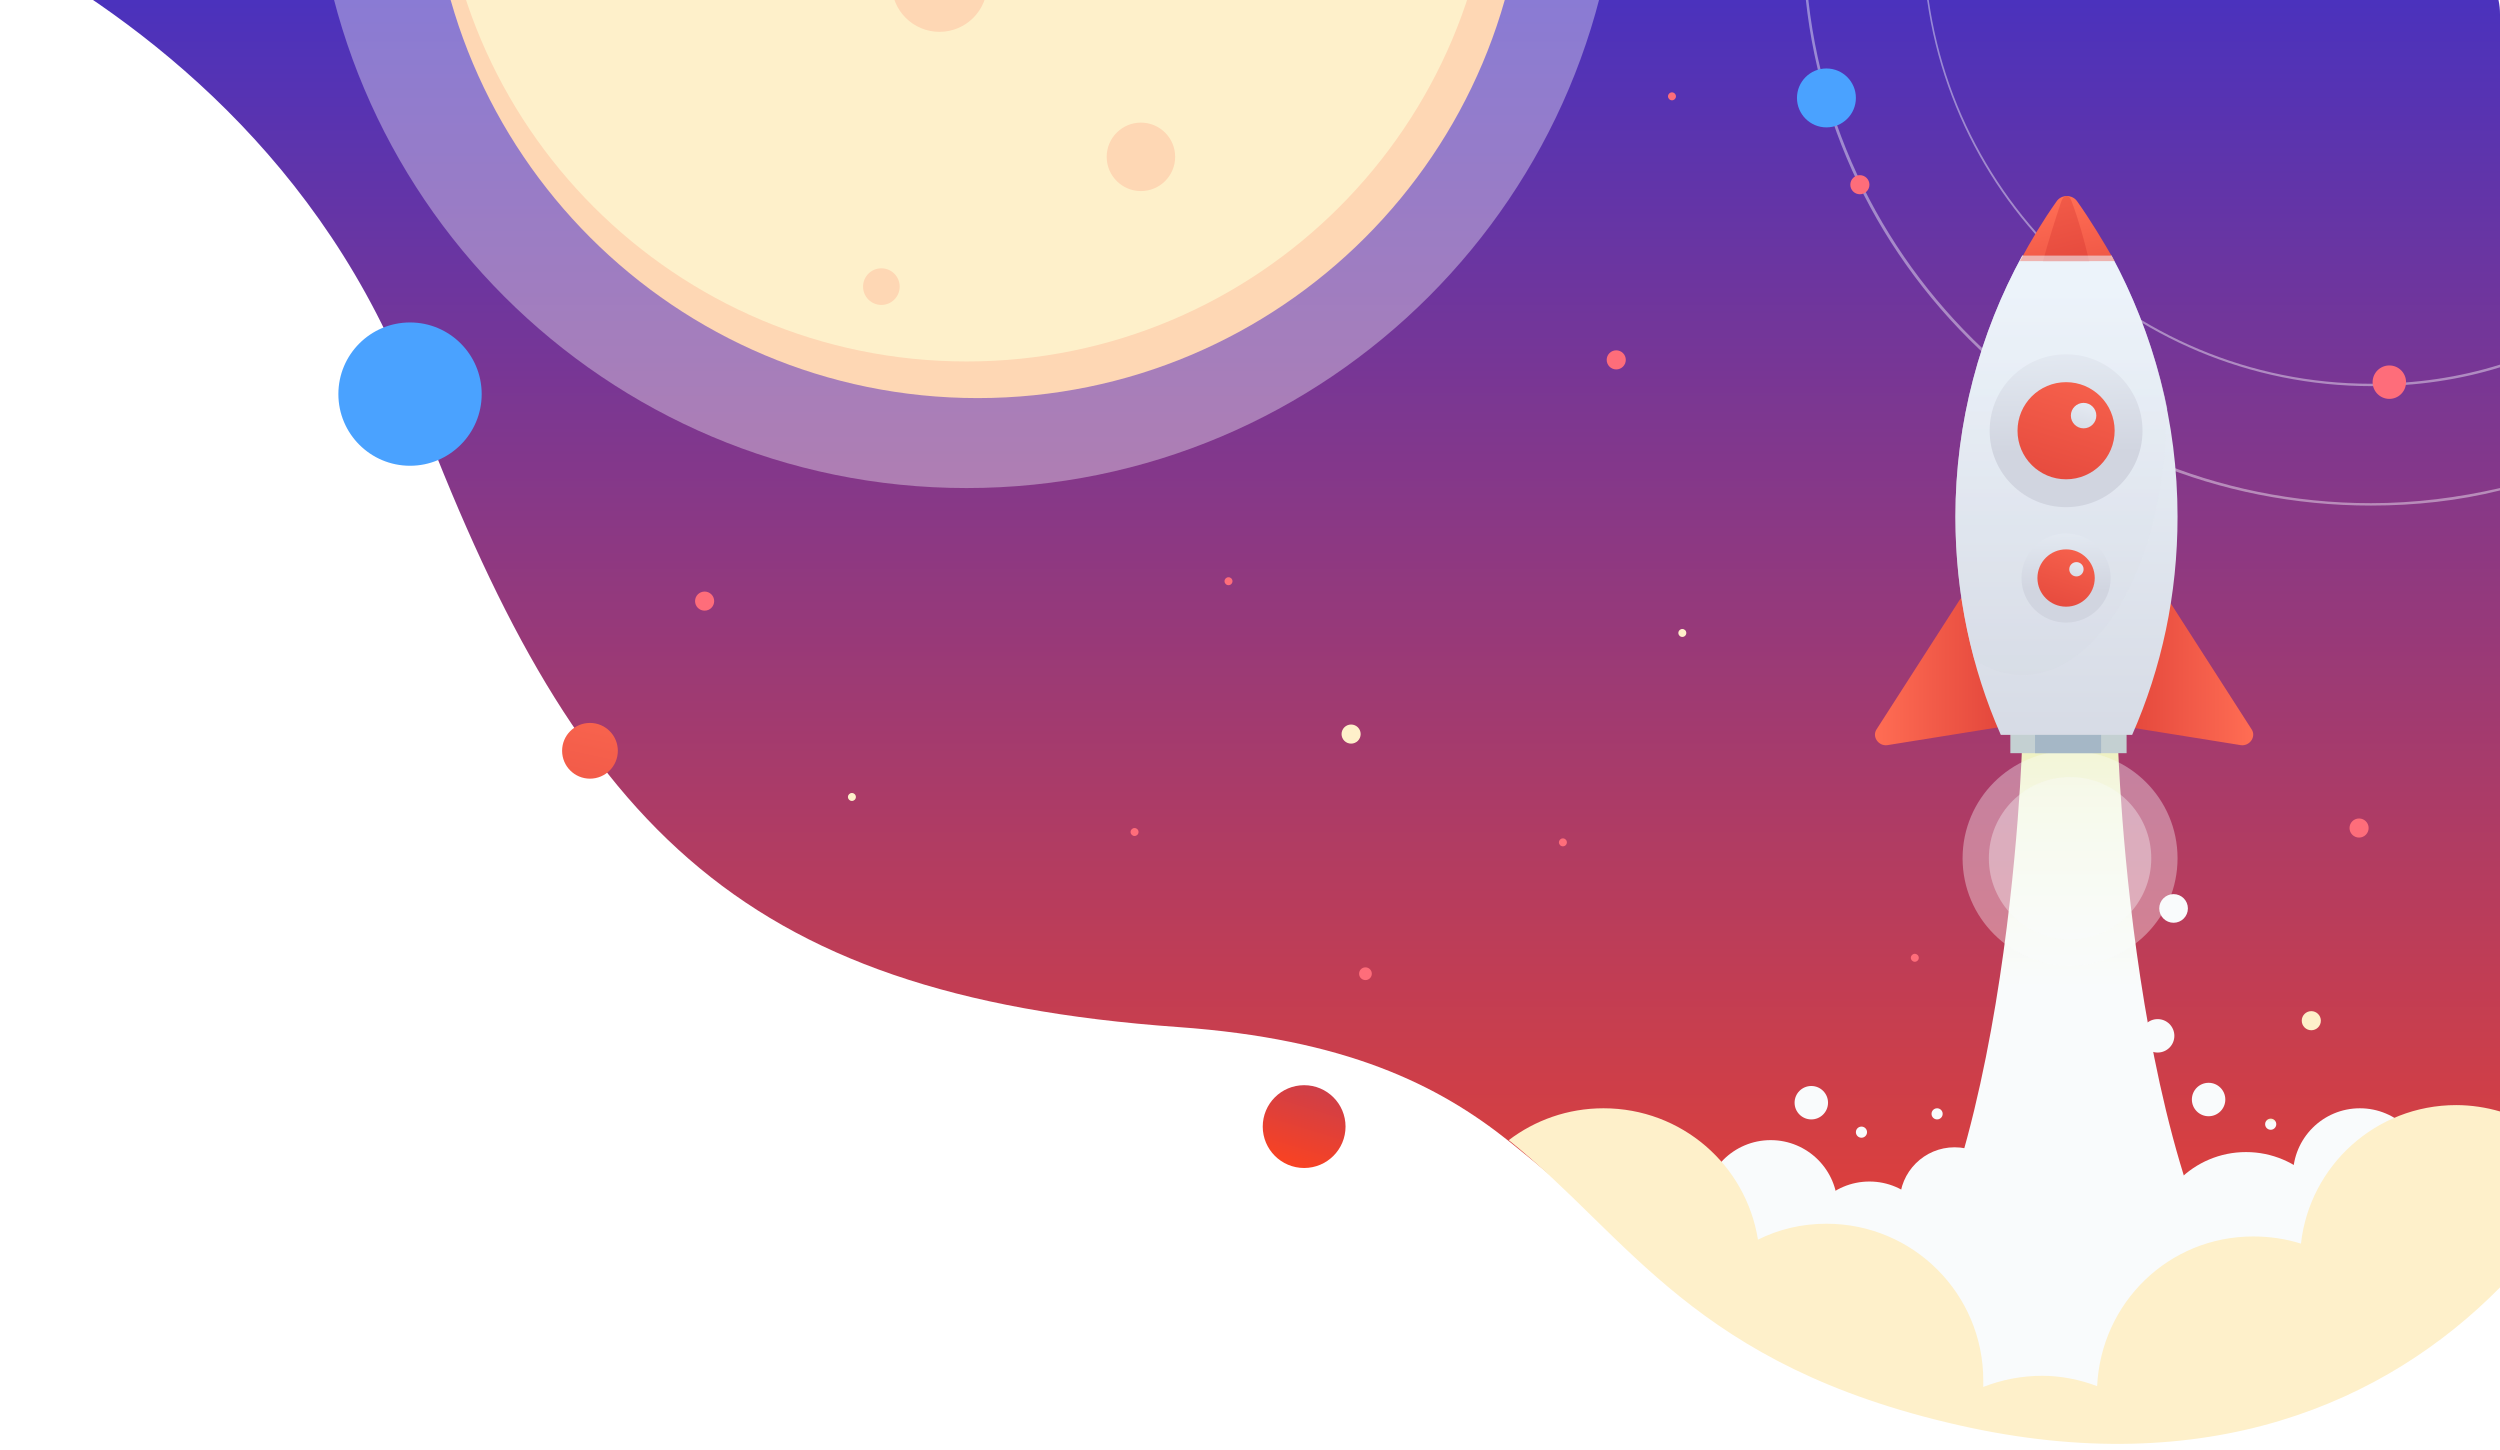
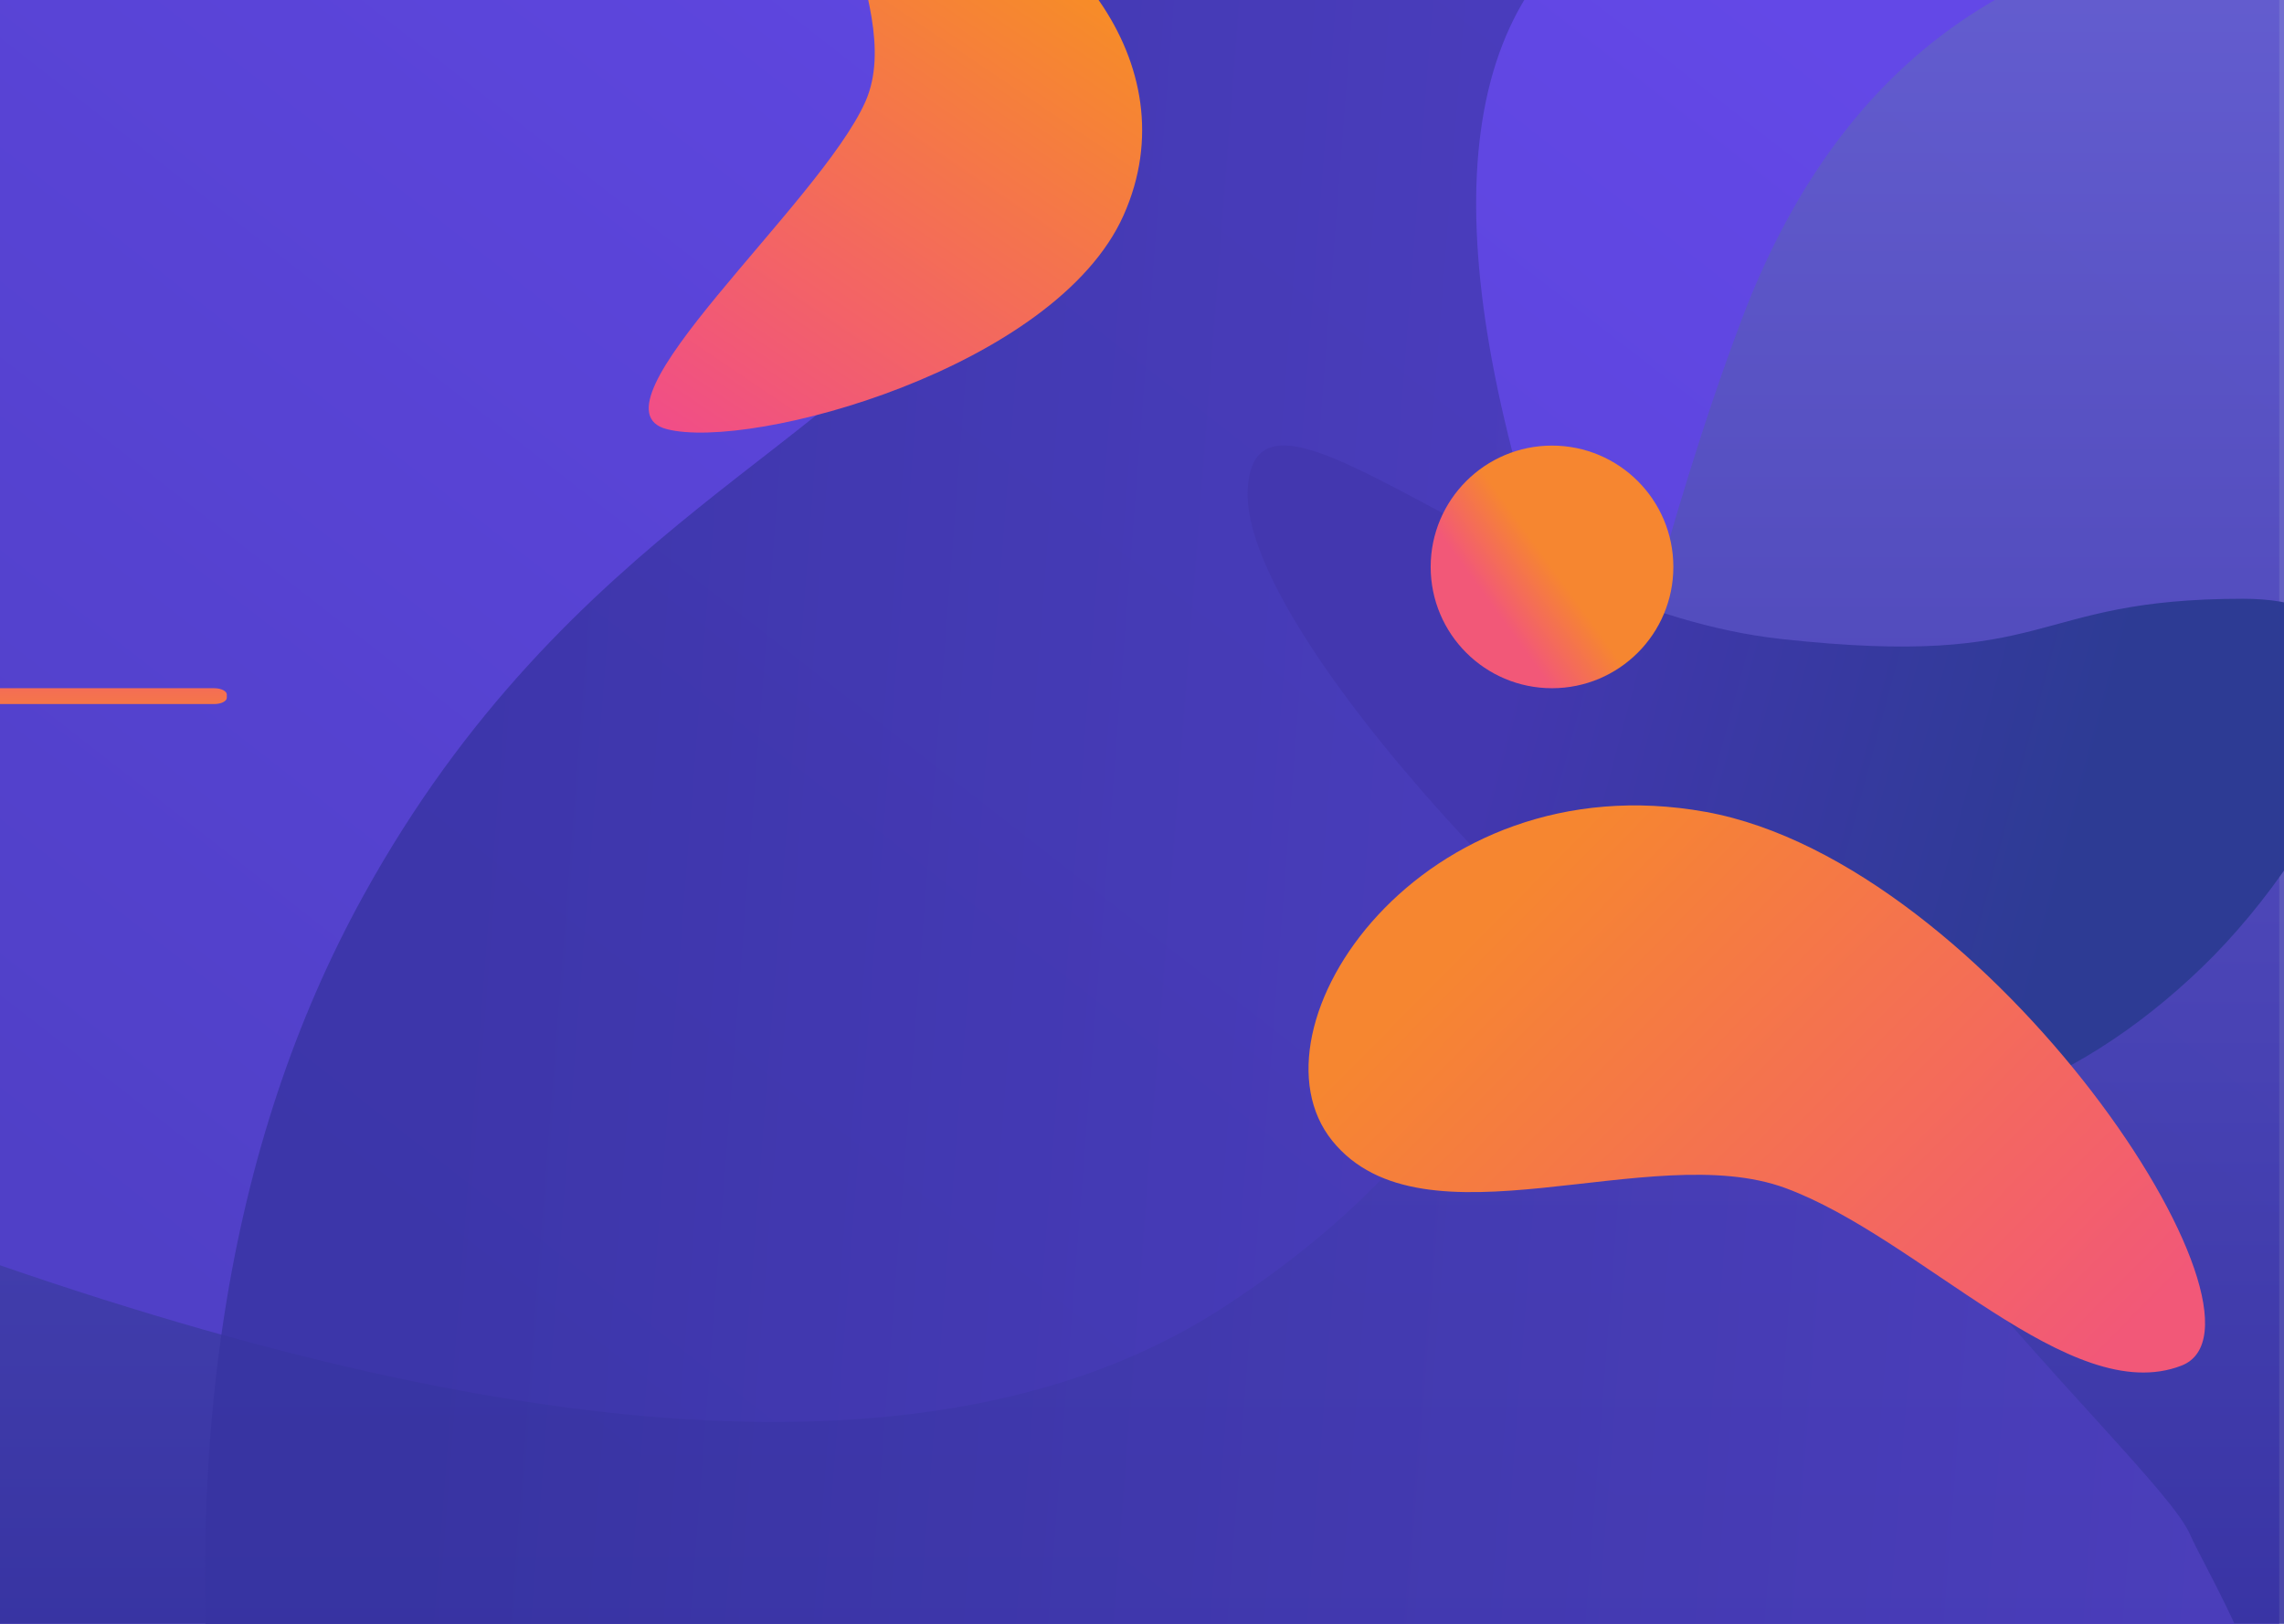
- <svg xmlns="http://www.w3.org/2000/svg" xmlns:xlink="http://www.w3.org/1999/xlink" version="1.1" id="Layer_1" x="0px" y="0px" viewBox="0 0 314 182" style="enable-background:new 0 0 314 182;" xml:space="preserve">
-   <style type="text/css">
- 	.st0{display:none;fill:#F9FBFC;}
- 	.st1{display:none;}
- 	.st2{display:inline;}
- 	.st3{fill:#4AA2FF;}
- 	.st4{font-family:'Montserrat-Bold';}
- 	.st5{font-size:23.298px;}
- 	.st6{fill:#D1DBFA;}
- 	.st7{fill:none;}
- 	.st8{fill:#A8A8A8;}
- 	.st9{font-family:'Montserrat-Regular';}
- 	.st10{font-size:6px;}
- 	.st11{fill:url(#SVGID_1_);}
- 	.st12{fill:#F9FBFC;}
- 	.st13{fill:#ECF3FA;}
- 	.st14{fill:url(#SVGID_2_);}
- 	.st15{fill:url(#SVGID_3_);}
- 	.st16{fill:#FEF0CA;}
- 	.st17{opacity:0.36;fill:#F9FBFC;}
- 	.st18{fill:url(#SVGID_4_);}
- 	.st19{opacity:0.43;}
- 	.st20{opacity:0.26;fill:url(#SVGID_5_);}
- 	.st21{fill:url(#SVGID_6_);}
- 	.st22{fill:url(#SVGID_7_);}
- 	.st23{fill:#C4D0D2;}
- 	.st24{fill:#A5B7C6;}
- 	.st25{fill:url(#SVGID_8_);}
- 	.st26{fill:url(#SVGID_9_);}
- 	.st27{fill:url(#SVGID_10_);}
- 	.st28{opacity:0.58;fill:url(#SVGID_11_);}
- 	.st29{fill:url(#SVGID_12_);}
- 	.st30{fill:url(#SVGID_13_);}
- 	.st31{fill:url(#SVGID_14_);}
- 	.st32{fill:url(#SVGID_15_);}
- 	.st33{fill:url(#SVGID_16_);}
- 	.st34{fill:url(#SVGID_17_);}
- 	.st35{fill:#FE6D7A;}
- 	.st36{clip-path:url(#SVGID_19_);}
- 	.st37{fill:#FED7B4;}
- 	.st38{fill:url(#SVGID_20_);}
- 	.st39{fill:url(#SVGID_21_);}
- </style>
-   <g>
-     <path class="st0" d="M305.2,261H-89.2c-4.9,0-8.8-4-8.8-8.8V1.8C-98-3-94-7-89.2-7h394.3c4.9,0,8.8,4,8.8,8.8v250.3   C314,257,310,261,305.2,261z" />
-     <g class="st1">
-       <g class="st2">
-         <text transform="matrix(1 0 0 1 -78.5002 99.9495)">
-           <tspan x="0" y="0" class="st3 st4 st5">Space</tspan>
-           <tspan x="0" y="26" class="st3 st4 st5">Adventure</tspan>
-         </text>
-         <g>
-           <circle class="st6" cx="-31" cy="140.9" r="1.3" />
-           <circle class="st6" cx="-22.7" cy="140.9" r="1.3" />
-           <circle class="st6" cx="-14.4" cy="140.9" r="1.3" />
-         </g>
-         <g>
-           <rect x="-76.8" y="151.8" class="st7" width="137.5" height="29.9" />
-           <text transform="matrix(0.9 0 0 1 -76.8402 156.0958)">
-             <tspan x="0" y="0" class="st8 st9 st10">Lorem ipsum dolor sit amet, consectetur </tspan>
-             <tspan x="0" y="9.6" class="st8 st9 st10">adipisicing elit, sed do eiusmod tempor incididunt ut labore </tspan>
-             <tspan x="0" y="19.3" class="st8 st9 st10">et dolore magna aliqua. </tspan>
-           </text>
-         </g>
-       </g>
-       <g class="st2">
-         <linearGradient id="SVGID_1_" gradientUnits="userSpaceOnUse" x1="-1.396" y1="187.69" x2="-39.897" y2="233.69">
-           <stop offset="0" style="stop-color:#FF431D" />
-           <stop offset="1" style="stop-color:#002BFF" />
-         </linearGradient>
-         <path class="st11" d="M3.7,212.4h-35.5c-5.2,0-9.5-4.3-9.5-9.5l0,0c0-5.2,4.3-9.5,9.5-9.5H3.7c5.2,0,9.5,4.3,9.5,9.5l0,0     C13.2,208.1,8.9,212.4,3.7,212.4z" />
-         <rect x="-33.6" y="199.8" class="st7" width="39.2" height="7.9" />
-         <text transform="matrix(0.9 0 0 1 -33.5905 204.8057)" class="st12" style="font-family:'Montserrat-SemiBold'; font-size:7px;">Get Started</text>
-       </g>
+ <svg xmlns="http://www.w3.org/2000/svg" width="1440px" height="1024px" viewBox="0 0 1440 1024" version="1.1">
+   <defs>
+     <linearGradient x1="2.5%" y1="73.248%" x2="80.972%" y2="2.467%" id="linearGradient-1">
+       <stop stop-color="#5040C7" offset="0%" />
+       <stop stop-color="#6348E7" offset="100%" />
+     </linearGradient>
+     <linearGradient x1="50%" y1="0%" x2="50%" y2="100%" id="linearGradient-2">
+       <stop stop-color="#6561CD" stop-opacity="0.9" offset="0%" />
+       <stop stop-color="#35329E" stop-opacity="0.9" offset="100%" />
+     </linearGradient>
+     <linearGradient x1="9.943%" y1="71.72%" x2="96.488%" y2="78.681%" id="linearGradient-3">
+       <stop stop-color="#3733A1" offset="0%" />
+       <stop stop-color="#4F40C0" offset="100%" />
+     </linearGradient>
+     <linearGradient x1="50%" y1="139.734%" x2="114.265%" y2="31.231%" id="linearGradient-4">
+       <stop stop-color="#F04791" offset="0%" />
+       <stop stop-color="#F78F23" offset="100%" />
+     </linearGradient>
+     <linearGradient x1="22.602%" y1="41.262%" x2="76.218%" y2="50%" id="linearGradient-5">
+       <stop stop-color="#4337AF" offset="0%" />
+       <stop stop-color="#2D3B94" offset="100%" />
+     </linearGradient>
+     <linearGradient x1="26.054%" y1="67.346%" x2="50%" y2="50%" id="linearGradient-6">
+       <stop stop-color="#F25878" offset="0%" />
+       <stop stop-color="#F68630" offset="100%" />
+     </linearGradient>
+     <linearGradient x1="94.272%" y1="88.511%" x2="9.881%" y2="35.849%" id="linearGradient-7">
+       <stop stop-color="#F25878" offset="0%" />
+       <stop stop-color="#F68630" offset="100%" />
+     </linearGradient>
+     <linearGradient x1="41.789%" y1="-184.733%" x2="41.789%" y2="292.003%" id="linearGradient-8">
+       <stop stop-color="#F25E6D" offset="0%" />
+       <stop stop-color="#F68630" offset="100%" />
+     </linearGradient>
+   </defs>
+   <g id="Page-1" stroke="none" stroke-width="1" fill="none" fill-rule="evenodd">
+     <g id="Desktop-HD">
+       <polygon id="Rectangle" fill="url(#linearGradient-1)" points="-3 0 1437 0 1437 1024 -3 1024" />
+       <path d="M0,797.91 C353.33,920.013 610.241,928.98 770.731,824.813 C1011.467,668.562 996.687,471.101 1097.755,202.372 C1165.133,23.22 1298.045,-59.68 1496.492,-46.325 L1440,1024 L0,1024 L0,797.91 Z" id="Path" fill="url(#linearGradient-2)" />
+       <path d="M137.987,1149.401 C112.366,916.433 142.724,721.594 229.063,564.884 C358.571,329.819 539.248,278.835 602.521,169.859 C644.703,97.209 637.279,4.913 580.248,-107.028 L1030.85,-63.948 C920.321,-8.22 901.257,131.034 973.659,353.814 C1082.262,687.985 1358.11,915.575 1380.875,967.881 C1395.705,1001.956 1489.564,1144.432 1440,1315.322 C1439.227,1317.986 1400.976,1308.688 1325.244,1287.428 L137.987,1149.401 Z" id="Path-2" fill-opacity="0.8" fill="url(#linearGradient-3)" />
+       <path d="M420.44,270.638 C366.96,256.895 516.749,128.838 545.565,64.198 C574.38,-0.442 483.863,-103.303 576.522,-79.492 C669.18,-55.68 751.297,39.492 708.39,135.743 C665.483,231.994 473.919,284.382 420.44,270.638 Z" id="Path-3" fill="url(#linearGradient-4)" />
+       <path d="M786.645,308.624 C781.674,401.279 1014.539,639.136 1107.689,685.795 C1200.839,732.453 1307.844,687.694 1388.321,610 C1468.797,532.306 1550.939,377.596 1414.243,377.596 C1277.547,377.596 1296.932,422.078 1122.865,402.949 C948.798,383.819 791.616,215.97 786.645,308.624 Z" id="Path-4" fill="url(#linearGradient-5)" />
+       <circle id="Oval" fill="url(#linearGradient-6)" cx="978.5" cy="357.5" r="76.5" />
+       <path d="M839.977,719.426 C782.627,648.472 895.924,479.539 1075.439,512 C1254.955,544.461 1445.459,834.041 1375.338,861.197 C1305.218,888.353 1211.005,780.74 1125.703,749.229 C1040.401,717.719 897.326,790.38 839.977,719.426 Z" id="Path-5" fill="url(#linearGradient-7)" />
+       <path d="M-54,434 L135,434 C139.418,434 143,435.791 143,438 L143,440 C143,442.209 139.418,444 135,444 L-54,444 C-58.418,444 -62,442.209 -62,440 L-62,438 C-62,435.791 -58.418,434 -54,434 Z" id="Rectangle" fill="url(#linearGradient-8)" />
    </g>
-     <circle class="st13" cx="37.4" cy="11.8" r="3.1" />
-     <g>
-       <circle class="st13" cx="193" cy="33.8" r="3.1" />
-       <linearGradient id="SVGID_2_" gradientUnits="userSpaceOnUse" x1="157.102" y1="187.154" x2="157.102" y2="-77.365">
-         <stop offset="0" style="stop-color:#FF431D" />
-         <stop offset="1" style="stop-color:#002BFF" />
-       </linearGradient>
-       <path class="st14" d="M305.2-7H0.2C17.9,2.6,40.7,20,52,50c20,53,40,75,96,79c21,1.5,32.6,7.2,41.6,14.4    c15.1,12,24.2,23.6,57.4,31.1c31.2,7.1,52.7,0.8,67-13.6V1.8C314-3,310-7,305.2-7z" />
-       <linearGradient id="SVGID_3_" gradientUnits="userSpaceOnUse" x1="260" y1="124" x2="260" y2="94.348">
-         <stop offset="0" style="stop-color:#F9FBFC" />
-         <stop offset="0.245" style="stop-color:#F8FAF4" />
-         <stop offset="0.623" style="stop-color:#F4F6DE" />
-         <stop offset="1" style="stop-color:#EFF2C2" />
-       </linearGradient>
-       <path class="st15" d="M232.3,171.7C252.3,155,254,93,254,93h12c0,0,1.7,62,21.7,78.7l-13.7,5.7l-15,0.3l-18.7-3.3L232.3,171.7z" />
-       <circle class="st12" cx="222.4" cy="151.6" r="8.4" />
-       <circle class="st12" cx="234.8" cy="156.8" r="8.4" />
-       <circle class="st12" cx="296.4" cy="147.6" r="8.4" />
-       <circle class="st12" cx="282.1" cy="156.6" r="11.9" />
-       <circle class="st12" cx="245.5" cy="151" r="6.9" />
-       <path class="st16" d="M246,179c31.2,7.1,53.7-2.8,68-17.3v-22.1c-1.7-0.5-3.6-0.8-5.5-0.8c-10.1,0-18.4,7.6-19.5,17.4    c-1.9-0.6-3.9-0.9-6-0.9c-10.6,0-19.1,8.3-19.6,18.8c-2.1-0.8-4.5-1.3-6.9-1.3c-2.6,0-5.1,0.5-7.4,1.4c0-0.3,0-0.5,0-0.8    c0-10.9-8.8-19.7-19.7-19.7c-3.1,0-6,0.7-8.6,2c-1.5-9.4-9.6-16.5-19.4-16.5c-4.5,0-8.6,1.5-11.9,4    C204.7,155.4,212.8,171.5,246,179z" />
-       <circle class="st17" cx="260" cy="107.8" r="13.5" />
-       <circle class="st17" cx="260" cy="107.8" r="10.2" />
-       <circle class="st12" cx="277.4" cy="138.1" r="2.1" />
-       <circle class="st12" cx="227.5" cy="138.5" r="2.1" />
-       <circle class="st12" cx="271" cy="130.1" r="2.1" />
-       <circle class="st12" cx="273" cy="114.1" r="1.8" />
-       <circle class="st12" cx="243.3" cy="139.9" r="0.7" />
-       <linearGradient id="SVGID_4_" gradientUnits="userSpaceOnUse" x1="285.167" y1="140.988" x2="285.167" y2="140.521">
-         <stop offset="0" style="stop-color:#F9FBFC" />
-         <stop offset="0.245" style="stop-color:#F8FAF4" />
-         <stop offset="0.623" style="stop-color:#F4F6DE" />
-         <stop offset="1" style="stop-color:#EFF2C2" />
-       </linearGradient>
-       <circle class="st18" cx="285.2" cy="141.2" r="0.7" />
-       <circle class="st12" cx="233.8" cy="142.2" r="0.7" />
-       <g class="st19">
-         <path class="st12" d="M314,61.3c-5.2,1.2-10.7,1.9-16.2,1.9c-38.9,0-70.6-31.4-71.1-70.2h-0.3c0.2,18.7,7.6,36.3,20.9,49.6     c13.5,13.5,31.4,20.9,50.5,20.9c5.5,0,11-0.6,16.2-1.9V61.3z" />
-         <path class="st12" d="M314,45.8c-5.1,1.6-10.6,2.4-16.2,2.4c-30.6,0-55.6-24.7-56.1-55.2h-0.2c0.5,30.7,25.6,55.5,56.4,55.5     c5.6,0,11.1-0.8,16.2-2.4V45.8z" />
-       </g>
-       <g>
-         <linearGradient id="SVGID_5_" gradientUnits="userSpaceOnUse" x1="262.539" y1="45.359" x2="256.372" y2="65.918">
-           <stop offset="0" style="stop-color:#ECF3FA" />
-           <stop offset="1" style="stop-color:#D1D5E0" />
-         </linearGradient>
-         <path class="st20" d="M253.5,55.3c0.5,2.8,3,5,6,5c3.4,0,6.1-2.7,6.1-6.1c0-0.5-0.1-0.9-0.2-1.4c-1.3,0.5-2.8,0.7-4.5,0.4     C257.7,52.6,255.3,53.8,253.5,55.3z" />
-         <g>
-           <g>
-             <linearGradient id="SVGID_6_" gradientUnits="userSpaceOnUse" x1="235.507" y1="84.171" x2="254.843" y2="84.171">
-               <stop offset="0" style="stop-color:#FF6D54" />
-               <stop offset="1" style="stop-color:#DD3E36" />
-             </linearGradient>
-             <path class="st21" d="M246.1,75.4l-10.4,16.2c-0.6,0.9,0.2,2.1,1.3,2l16.8-2.7c0.8-0.1,1.3-1,1-1.8l-6.4-13.5       C247.9,74.6,246.7,74.5,246.1,75.4z" />
-             <linearGradient id="SVGID_7_" gradientUnits="userSpaceOnUse" x1="277.841" y1="84.171" x2="297.176" y2="84.171" gradientTransform="matrix(-1 0 0 1 560.8406 0)">
-               <stop offset="0" style="stop-color:#FF6D54" />
-               <stop offset="1" style="stop-color:#DD3E36" />
-             </linearGradient>
-             <path class="st22" d="M272.4,75.4l10.4,16.2c0.6,0.9-0.2,2.1-1.3,2l-16.8-2.7c-0.8-0.1-1.3-1-1-1.8l6.4-13.5       C270.6,74.6,271.8,74.5,272.4,75.4z" />
-           </g>
-           <g>
-             <rect x="252.5" y="91.2" class="st23" width="14.6" height="3.4" />
-             <rect x="255.6" y="91.2" class="st24" width="8.3" height="3.4" />
-             <g>
-               <linearGradient id="SVGID_8_" gradientUnits="userSpaceOnUse" x1="259.58" y1="37" x2="259.58" y2="106.903">
-                 <stop offset="0" style="stop-color:#ECF3FA" />
-                 <stop offset="1" style="stop-color:#D1D5E0" />
-               </linearGradient>
-               <path class="st25" d="M265.2,32.1H254c-5.3,9.7-8.4,20.9-8.4,32.8c0,9.7,2,19,5.7,27.4h16.5c3.7-8.4,5.7-17.6,5.7-27.4        C273.5,53,270.5,41.9,265.2,32.1z" />
-             </g>
-           </g>
-         </g>
-         <linearGradient id="SVGID_9_" gradientUnits="userSpaceOnUse" x1="258.198" y1="25.303" x2="261.531" y2="43.47">
-           <stop offset="0" style="stop-color:#FF6D54" />
-           <stop offset="1" style="stop-color:#DD3E36" />
-         </linearGradient>
-         <path class="st26" d="M260.9,25.3c-0.6-0.9-2-0.9-2.6,0c-1.7,2.4-3.2,4.9-4.6,7.5h11.9C264.1,30.2,262.6,27.7,260.9,25.3z" />
-         <linearGradient id="SVGID_10_" gradientUnits="userSpaceOnUse" x1="255.399" y1="15.472" x2="261.149" y2="39.347">
-           <stop offset="0" style="stop-color:#FF6D54" />
-           <stop offset="1" style="stop-color:#DD3E36" />
-         </linearGradient>
-         <path class="st27" d="M260.2,25.3c-0.3-0.9-1-0.9-1.3,0c-0.8,2.4-1.6,4.9-2.3,7.5h5.8C261.8,30.2,261.1,27.7,260.2,25.3z" />
-         <linearGradient id="SVGID_11_" gradientUnits="userSpaceOnUse" x1="258.9" y1="36.389" x2="258.9" y2="97.535">
-           <stop offset="0" style="stop-color:#ECF3FA" />
-           <stop offset="1" style="stop-color:#D1D5E0" />
-         </linearGradient>
-         <path class="st28" d="M272.2,51.3c-1.4-6.8-3.8-13.3-7-19.2H254c-5.3,9.7-8.4,20.9-8.4,32.8c0,6.2,0.8,12.2,2.4,18     c1.9,1.2,3.9,1.9,6,1.9c10,0,18.1-14.8,18.1-33.1C272.2,51.5,272.2,51.4,272.2,51.3z" />
-         <g>
-           <g>
-             <linearGradient id="SVGID_12_" gradientUnits="userSpaceOnUse" x1="259.328" y1="38.075" x2="259.578" y2="56.825">
-               <stop offset="0" style="stop-color:#ECF3FA" />
-               <stop offset="1" style="stop-color:#D1D5E0" />
-             </linearGradient>
-             <circle class="st29" cx="259.5" cy="54.1" r="9.6" />
-             <linearGradient id="SVGID_13_" gradientUnits="userSpaceOnUse" x1="263.694" y1="40.283" x2="255.444" y2="67.783">
-               <stop offset="0" style="stop-color:#FF6D54" />
-               <stop offset="1" style="stop-color:#DD3E36" />
-             </linearGradient>
-             <circle class="st30" cx="259.5" cy="54.1" r="6.1" />
-             <linearGradient id="SVGID_14_" gradientUnits="userSpaceOnUse" x1="262.81" y1="48.536" x2="260.621" y2="55.832">
-               <stop offset="0" style="stop-color:#ECF3FA" />
-               <stop offset="1" style="stop-color:#D1D5E0" />
-             </linearGradient>
-             <circle class="st31" cx="261.7" cy="52.2" r="1.6" />
-           </g>
-           <g>
-             <linearGradient id="SVGID_15_" gradientUnits="userSpaceOnUse" x1="259.417" y1="63.24" x2="259.563" y2="74.198">
-               <stop offset="0" style="stop-color:#ECF3FA" />
-               <stop offset="1" style="stop-color:#D1D5E0" />
-             </linearGradient>
-             <circle class="st32" cx="259.5" cy="72.6" r="5.6" />
-             <linearGradient id="SVGID_16_" gradientUnits="userSpaceOnUse" x1="261.969" y1="64.531" x2="257.147" y2="80.602">
-               <stop offset="0" style="stop-color:#FF6D54" />
-               <stop offset="1" style="stop-color:#DD3E36" />
-             </linearGradient>
-             <circle class="st33" cx="259.5" cy="72.6" r="3.6" />
-             <linearGradient id="SVGID_17_" gradientUnits="userSpaceOnUse" x1="261.452" y1="69.354" x2="260.173" y2="73.618">
-               <stop offset="0" style="stop-color:#ECF3FA" />
-               <stop offset="1" style="stop-color:#D1D5E0" />
-             </linearGradient>
-             <circle class="st34" cx="260.8" cy="71.5" r="0.9" />
-           </g>
-         </g>
-       </g>
-       <circle class="st3" cx="229.4" cy="12.3" r="3.7" />
-       <circle class="st35" cx="300.1" cy="48" r="2.1" />
-       <circle class="st35" cx="233.6" cy="23.2" r="1.2" />
-       <circle class="st35" cx="88.5" cy="75.5" r="1.2" />
-       <circle class="st35" cx="203" cy="45.2" r="1.2" />
-       <circle class="st16" cx="169.7" cy="92.2" r="1.2" />
-       <circle class="st16" cx="290.3" cy="128.2" r="1.2" />
-       <circle class="st35" cx="296.3" cy="104" r="1.2" />
-       <circle class="st35" cx="154.3" cy="73" r="0.5" />
-       <circle class="st35" cx="196.3" cy="105.8" r="0.5" />
-       <circle class="st35" cx="210" cy="12.1" r="0.5" />
-       <circle class="st16" cx="107" cy="100.1" r="0.5" />
-       <circle class="st35" cx="240.5" cy="120.3" r="0.5" />
-       <circle class="st16" cx="211.3" cy="79.5" r="0.5" />
-       <circle class="st35" cx="171.5" cy="122.3" r="0.8" />
-       <circle class="st35" cx="142.5" cy="104.5" r="0.5" />
-       <g>
-         <defs>
-           <path id="SVGID_18_" d="M305.2-7H0.2C17.9,2.6,40.7,20,52,50c20,53,40,75,96,79c21,1.5,32.6,7.2,41.6,14.4      c15.1,12,24.2,23.6,57.4,31.1c31.2,7.1,52.7,0.8,67-13.6V1.8C314-3,310-7,305.2-7z" />
-         </defs>
-         <clipPath id="SVGID_19_">
-           <use xlink:href="#SVGID_18_" style="overflow:visible;" />
-         </clipPath>
-         <g class="st36">
-           <circle class="st17" cx="121.4" cy="-20.8" r="82.1" />
-           <g>
-             <circle class="st13" cx="115.3" cy="27" r="3.1" />
-             <circle class="st37" cx="122.8" cy="-18.8" r="68.8" />
-             <circle class="st16" cx="121.4" cy="-20.8" r="66.2" />
-             <g>
-               <circle class="st37" cx="83" cy="-26.3" r="15.7" />
-               <circle class="st37" cx="160" cy="-24" r="12.7" />
-               <circle class="st37" cx="127.7" cy="-58" r="6" />
-               <circle class="st37" cx="118" cy="-2" r="6" />
-               <circle class="st37" cx="143.3" cy="19.7" r="4.3" />
-               <circle class="st37" cx="110.7" cy="36" r="2.3" />
-               <circle class="st37" cx="94" cy="-67.3" r="2.3" />
-             </g>
-           </g>
-         </g>
-       </g>
-     </g>
-     <circle class="st3" cx="51.5" cy="49.5" r="9" />
-     <linearGradient id="SVGID_20_" gradientUnits="userSpaceOnUse" x1="76.91" y1="81.302" x2="67.577" y2="124.968">
-       <stop offset="0" style="stop-color:#FF6D54" />
-       <stop offset="1" style="stop-color:#DD3E36" />
-     </linearGradient>
-     <circle class="st38" cx="74.1" cy="94.3" r="3.5" />
-     <linearGradient id="SVGID_21_" gradientUnits="userSpaceOnUse" x1="161.891" y1="147.759" x2="179.891" y2="89.759">
-       <stop offset="0" style="stop-color:#FF431D" />
-       <stop offset="1" style="stop-color:#002BFF" />
-     </linearGradient>
-     <circle class="st39" cx="163.8" cy="141.5" r="5.2" />
  </g>
</svg>
